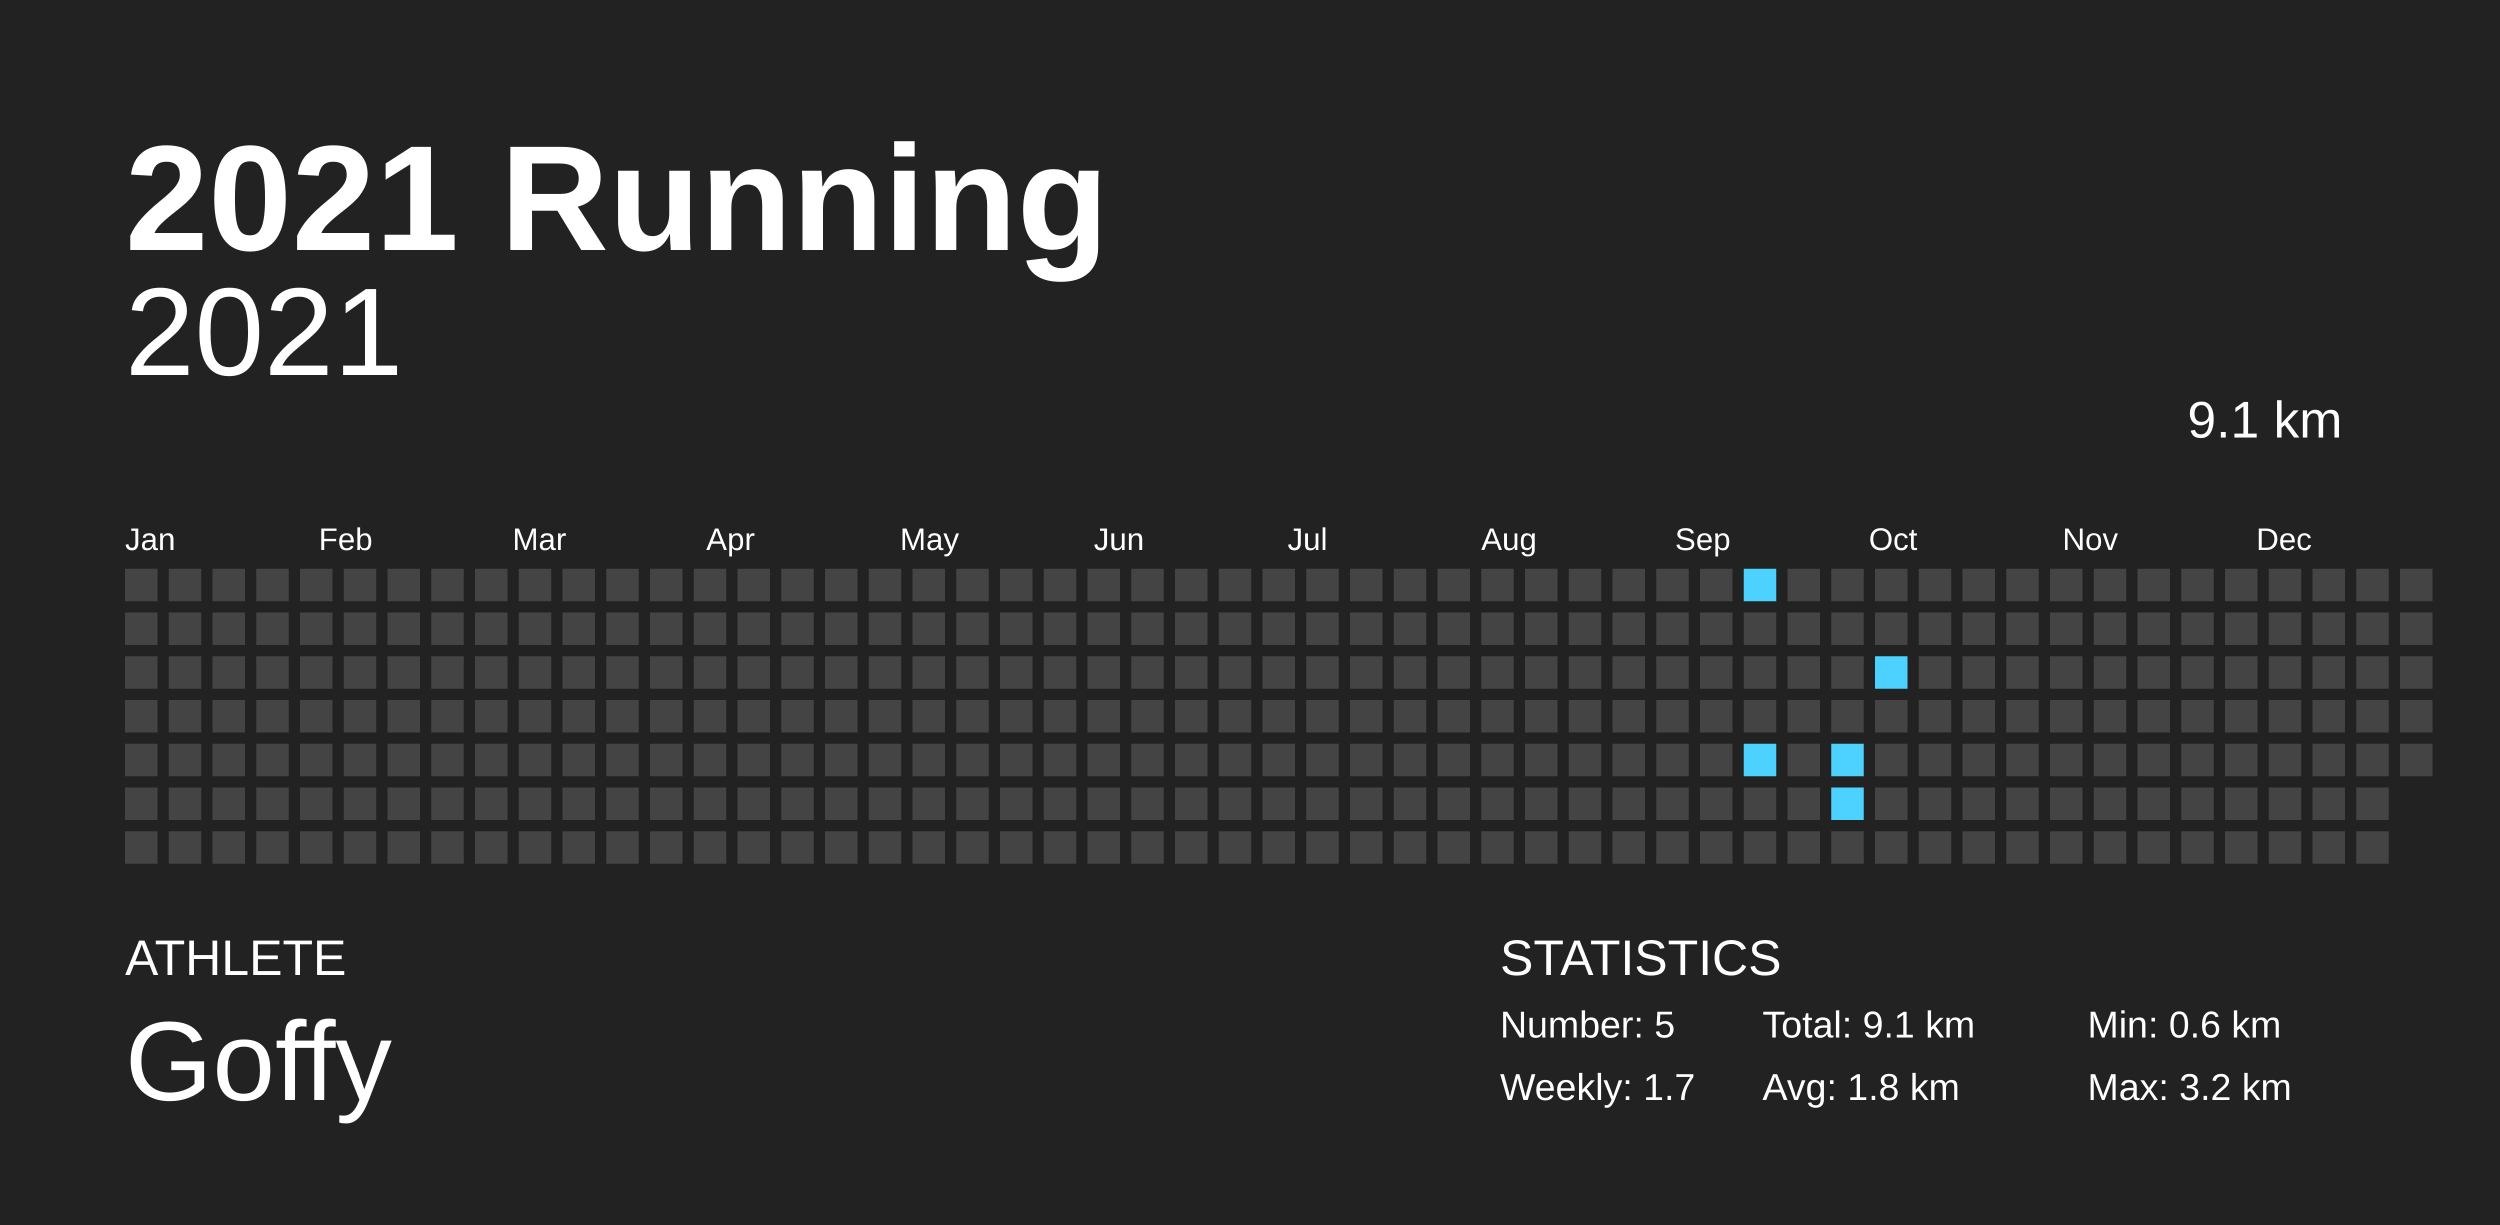
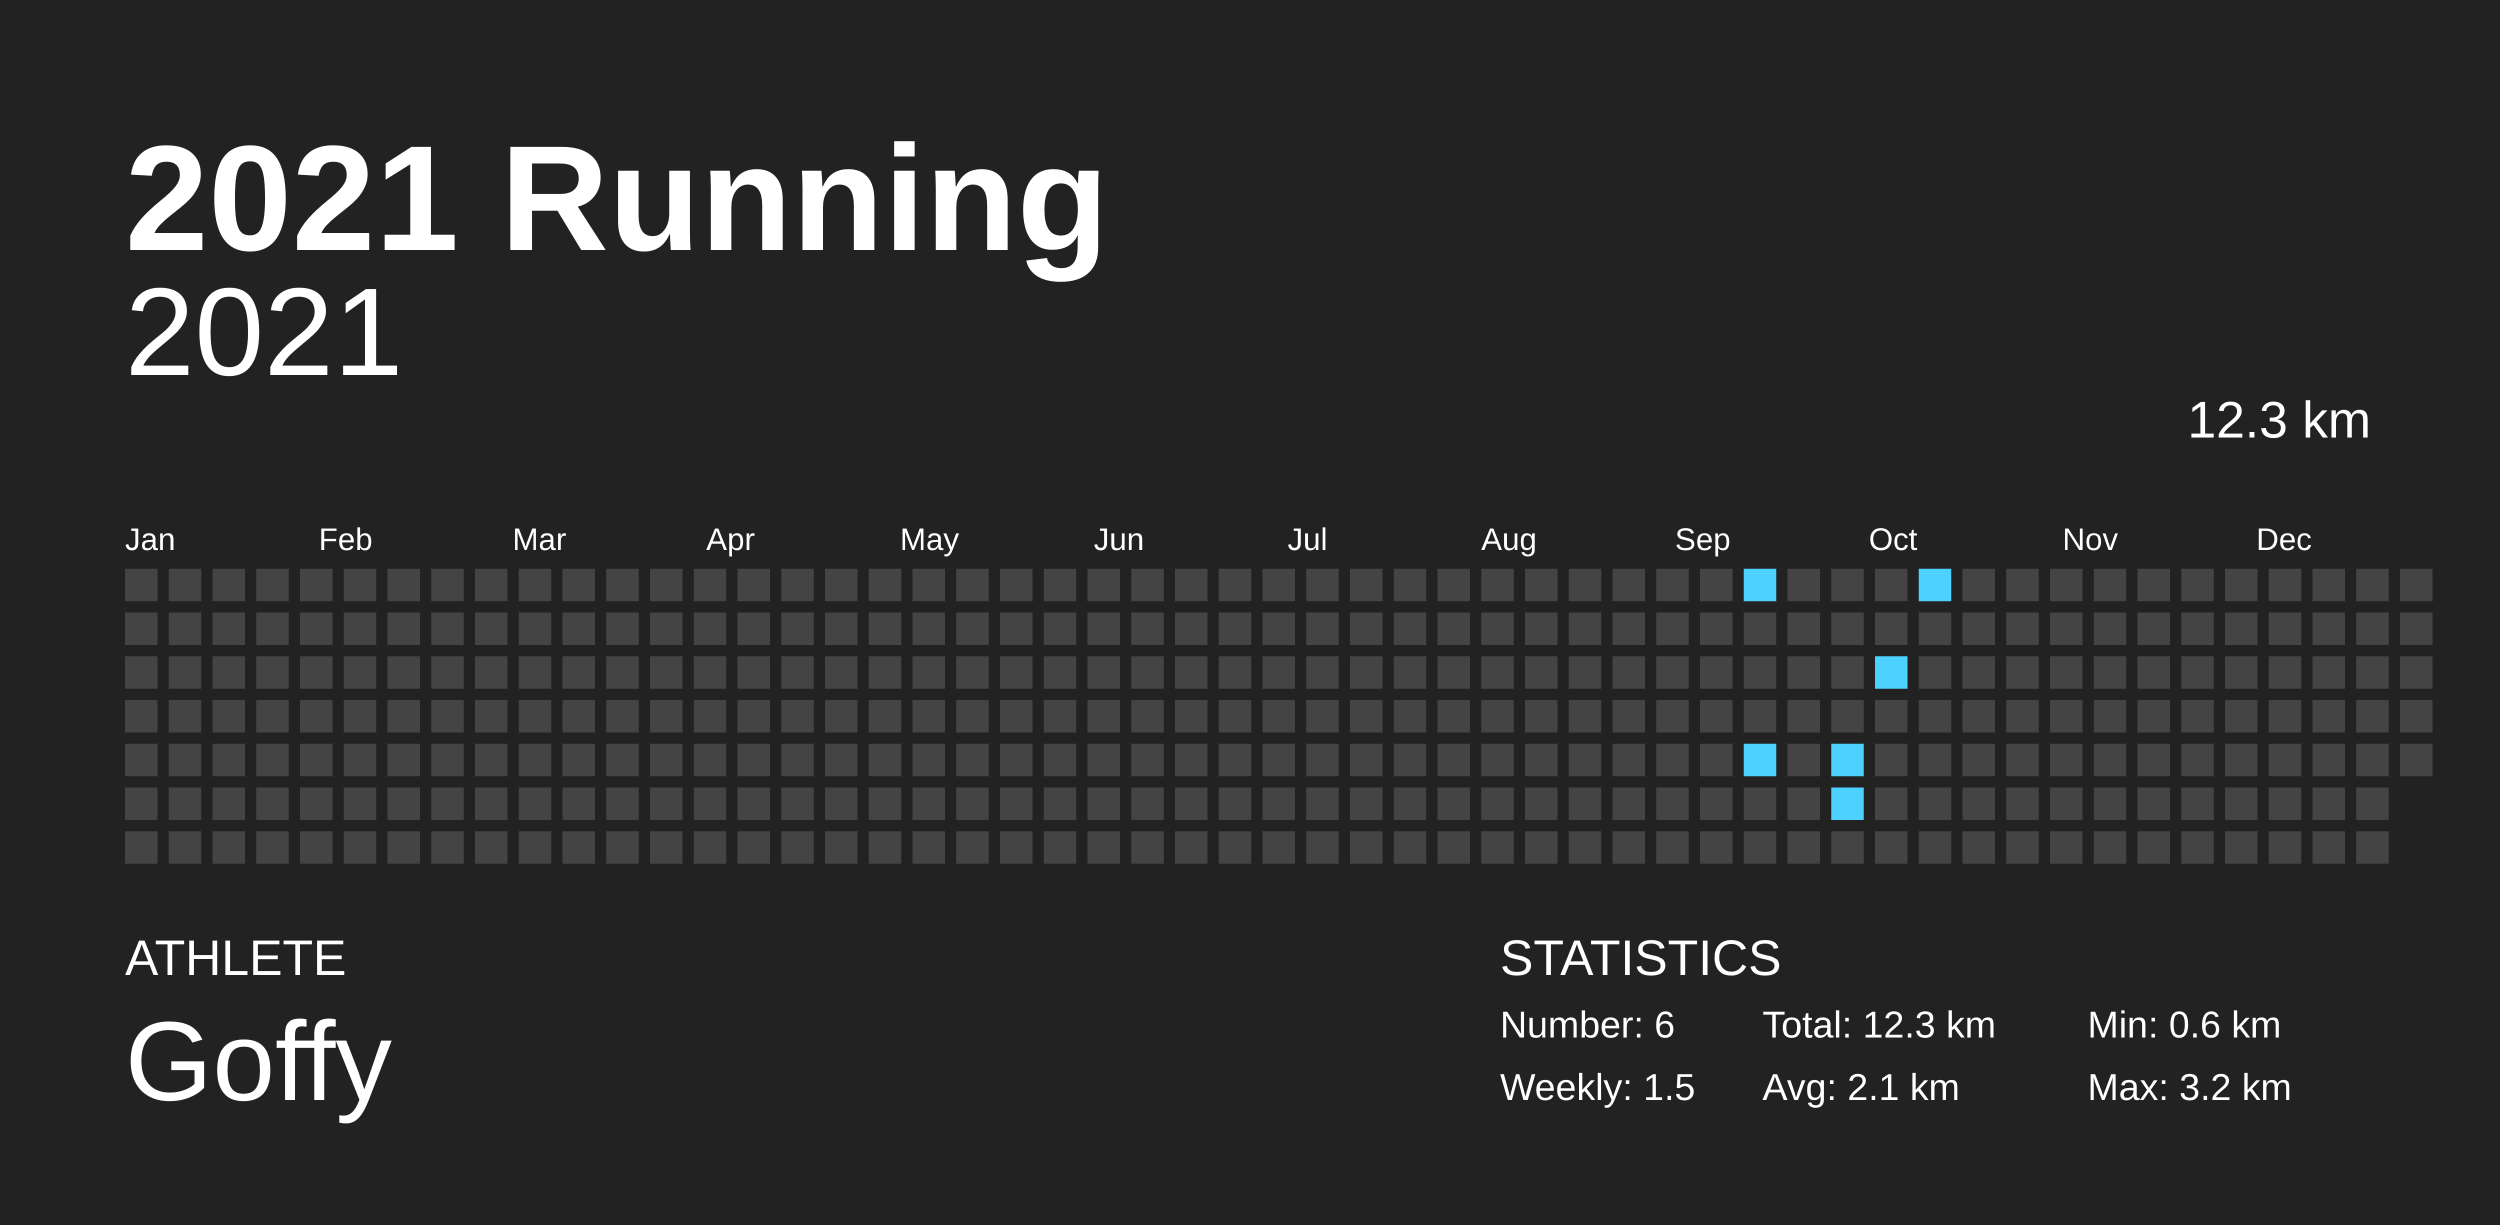
<svg xmlns="http://www.w3.org/2000/svg" baseProfile="full" height="98mm" version="1.1" viewBox="0,0,200,98" width="200mm">
  <defs />
  <rect fill="#222222" height="98" width="200" x="0" y="0" />
  <text fill="#FFFFFF" style="font-size:12px; font-family:Arial; font-weight:bold;" x="10" y="20">2021 Running</text>
  <text fill="#FFFFFF" style="font-size:4px; font-family:Arial" x="10" y="78">ATHLETE</text>
  <text fill="#FFFFFF" style="font-size:9px; font-family:Arial" x="10" y="88">Goffy</text>
  <text fill="#FFFFFF" style="font-size:4px; font-family:Arial" x="120" y="78">STATISTICS</text>
-   <text fill="#FFFFFF" style="font-size:3px; font-family:Arial" x="120" y="83">Number: 5</text>
-   <text fill="#FFFFFF" style="font-size:3px; font-family:Arial" x="120" y="88">Weekly: 1.7</text>
-   <text fill="#FFFFFF" style="font-size:3px; font-family:Arial" x="141" y="83">Total: 9.1 km</text>
-   <text fill="#FFFFFF" style="font-size:3px; font-family:Arial" x="141" y="88">Avg: 1.8 km</text>
+   <text fill="#FFFFFF" style="font-size:3px; font-family:Arial" x="120" y="83">Number: 6</text>
+   <text fill="#FFFFFF" style="font-size:3px; font-family:Arial" x="120" y="88">Weekly: 1.5</text>
+   <text fill="#FFFFFF" style="font-size:3px; font-family:Arial" x="141" y="83">Total: 12.3 km</text>
+   <text fill="#FFFFFF" style="font-size:3px; font-family:Arial" x="141" y="88">Avg: 2.1 km</text>
  <text fill="#FFFFFF" style="font-size:3px; font-family:Arial" x="167" y="83">Min: 0.6 km</text>
  <text fill="#FFFFFF" style="font-size:3px; font-family:Arial" x="167" y="88">Max: 3.2 km</text>
  <text alignment-baseline="hanging" fill="#FFFFFF" style="font-size:10.0px; font-family:Arial;" x="10" y="30">2021</text>
-   <text alignment-baseline="hanging" fill="#FFFFFF" style="font-size:4.125px; font-family:Arial;" x="175" y="35">9.1 km</text>
+   <text alignment-baseline="hanging" fill="#FFFFFF" style="font-size:4.125px; font-family:Arial;" x="175" y="35">12.3 km</text>
  <text fill="#FFFFFF" style="font-size:2.5px; font-family:Arial" x="10.0" y="44">Jan</text>
  <text fill="#FFFFFF" style="font-size:2.5px; font-family:Arial" x="25.5" y="44">Feb</text>
  <text fill="#FFFFFF" style="font-size:2.5px; font-family:Arial" x="41.0" y="44">Mar</text>
  <text fill="#FFFFFF" style="font-size:2.5px; font-family:Arial" x="56.5" y="44">Apr</text>
  <text fill="#FFFFFF" style="font-size:2.5px; font-family:Arial" x="72.0" y="44">May</text>
  <text fill="#FFFFFF" style="font-size:2.5px; font-family:Arial" x="87.5" y="44">Jun</text>
  <text fill="#FFFFFF" style="font-size:2.5px; font-family:Arial" x="103.0" y="44">Jul</text>
  <text fill="#FFFFFF" style="font-size:2.5px; font-family:Arial" x="118.5" y="44">Aug</text>
  <text fill="#FFFFFF" style="font-size:2.5px; font-family:Arial" x="134.0" y="44">Sep</text>
  <text fill="#FFFFFF" style="font-size:2.5px; font-family:Arial" x="149.5" y="44">Oct</text>
  <text fill="#FFFFFF" style="font-size:2.5px; font-family:Arial" x="165.0" y="44">Nov</text>
  <text fill="#FFFFFF" style="font-size:2.5px; font-family:Arial" x="180.5" y="44">Dec</text>
  <rect fill="#444444" height="2.6" width="2.6" x="10.0" y="45.5" />
  <rect fill="#444444" height="2.6" width="2.6" x="10.0" y="49.0" />
  <rect fill="#444444" height="2.6" width="2.6" x="10.0" y="52.5" />
  <rect fill="#444444" height="2.6" width="2.6" x="10.0" y="56.0" />
  <rect fill="#444444" height="2.6" width="2.6" x="10.0" y="59.5" />
  <rect fill="#444444" height="2.6" width="2.6" x="10.0" y="63.0" />
  <rect fill="#444444" height="2.6" width="2.6" x="10.0" y="66.5" />
  <rect fill="#444444" height="2.6" width="2.6" x="13.5" y="45.5" />
  <rect fill="#444444" height="2.6" width="2.6" x="13.5" y="49.0" />
  <rect fill="#444444" height="2.6" width="2.6" x="13.5" y="52.5" />
  <rect fill="#444444" height="2.6" width="2.6" x="13.5" y="56.0" />
  <rect fill="#444444" height="2.6" width="2.6" x="13.5" y="59.5" />
  <rect fill="#444444" height="2.6" width="2.6" x="13.5" y="63.0" />
  <rect fill="#444444" height="2.6" width="2.6" x="13.5" y="66.5" />
  <rect fill="#444444" height="2.6" width="2.6" x="17.0" y="45.5" />
  <rect fill="#444444" height="2.6" width="2.6" x="17.0" y="49.0" />
  <rect fill="#444444" height="2.6" width="2.6" x="17.0" y="52.5" />
  <rect fill="#444444" height="2.6" width="2.6" x="17.0" y="56.0" />
  <rect fill="#444444" height="2.6" width="2.6" x="17.0" y="59.5" />
  <rect fill="#444444" height="2.6" width="2.6" x="17.0" y="63.0" />
  <rect fill="#444444" height="2.6" width="2.6" x="17.0" y="66.5" />
  <rect fill="#444444" height="2.6" width="2.6" x="20.5" y="45.5" />
  <rect fill="#444444" height="2.6" width="2.6" x="20.5" y="49.0" />
  <rect fill="#444444" height="2.6" width="2.6" x="20.5" y="52.5" />
  <rect fill="#444444" height="2.6" width="2.6" x="20.5" y="56.0" />
  <rect fill="#444444" height="2.6" width="2.6" x="20.5" y="59.5" />
  <rect fill="#444444" height="2.6" width="2.6" x="20.5" y="63.0" />
  <rect fill="#444444" height="2.6" width="2.6" x="20.5" y="66.5" />
  <rect fill="#444444" height="2.6" width="2.6" x="24.0" y="45.5" />
  <rect fill="#444444" height="2.6" width="2.6" x="24.0" y="49.0" />
  <rect fill="#444444" height="2.6" width="2.6" x="24.0" y="52.5" />
  <rect fill="#444444" height="2.6" width="2.6" x="24.0" y="56.0" />
  <rect fill="#444444" height="2.6" width="2.6" x="24.0" y="59.5" />
  <rect fill="#444444" height="2.6" width="2.6" x="24.0" y="63.0" />
  <rect fill="#444444" height="2.6" width="2.6" x="24.0" y="66.5" />
  <rect fill="#444444" height="2.6" width="2.6" x="27.5" y="45.5" />
  <rect fill="#444444" height="2.6" width="2.6" x="27.5" y="49.0" />
  <rect fill="#444444" height="2.6" width="2.6" x="27.5" y="52.5" />
  <rect fill="#444444" height="2.6" width="2.6" x="27.5" y="56.0" />
  <rect fill="#444444" height="2.6" width="2.6" x="27.5" y="59.5" />
  <rect fill="#444444" height="2.6" width="2.6" x="27.5" y="63.0" />
  <rect fill="#444444" height="2.6" width="2.6" x="27.5" y="66.5" />
  <rect fill="#444444" height="2.6" width="2.6" x="31.0" y="45.5" />
  <rect fill="#444444" height="2.6" width="2.6" x="31.0" y="49.0" />
  <rect fill="#444444" height="2.6" width="2.6" x="31.0" y="52.5" />
  <rect fill="#444444" height="2.6" width="2.6" x="31.0" y="56.0" />
  <rect fill="#444444" height="2.6" width="2.6" x="31.0" y="59.5" />
  <rect fill="#444444" height="2.6" width="2.6" x="31.0" y="63.0" />
  <rect fill="#444444" height="2.6" width="2.6" x="31.0" y="66.5" />
  <rect fill="#444444" height="2.6" width="2.6" x="34.5" y="45.5" />
  <rect fill="#444444" height="2.6" width="2.6" x="34.5" y="49.0" />
  <rect fill="#444444" height="2.6" width="2.6" x="34.5" y="52.5" />
  <rect fill="#444444" height="2.6" width="2.6" x="34.5" y="56.0" />
  <rect fill="#444444" height="2.6" width="2.6" x="34.5" y="59.5" />
  <rect fill="#444444" height="2.6" width="2.6" x="34.5" y="63.0" />
  <rect fill="#444444" height="2.6" width="2.6" x="34.5" y="66.5" />
  <rect fill="#444444" height="2.6" width="2.6" x="38.0" y="45.5" />
  <rect fill="#444444" height="2.6" width="2.6" x="38.0" y="49.0" />
  <rect fill="#444444" height="2.6" width="2.6" x="38.0" y="52.5" />
  <rect fill="#444444" height="2.6" width="2.6" x="38.0" y="56.0" />
  <rect fill="#444444" height="2.6" width="2.6" x="38.0" y="59.5" />
  <rect fill="#444444" height="2.6" width="2.6" x="38.0" y="63.0" />
  <rect fill="#444444" height="2.6" width="2.6" x="38.0" y="66.5" />
  <rect fill="#444444" height="2.6" width="2.6" x="41.5" y="45.5" />
  <rect fill="#444444" height="2.6" width="2.6" x="41.5" y="49.0" />
  <rect fill="#444444" height="2.6" width="2.6" x="41.5" y="52.5" />
  <rect fill="#444444" height="2.6" width="2.6" x="41.5" y="56.0" />
  <rect fill="#444444" height="2.6" width="2.6" x="41.5" y="59.5" />
  <rect fill="#444444" height="2.6" width="2.6" x="41.5" y="63.0" />
  <rect fill="#444444" height="2.6" width="2.6" x="41.5" y="66.5" />
  <rect fill="#444444" height="2.6" width="2.6" x="45.0" y="45.5" />
  <rect fill="#444444" height="2.6" width="2.6" x="45.0" y="49.0" />
  <rect fill="#444444" height="2.6" width="2.6" x="45.0" y="52.5" />
  <rect fill="#444444" height="2.6" width="2.6" x="45.0" y="56.0" />
  <rect fill="#444444" height="2.6" width="2.6" x="45.0" y="59.5" />
  <rect fill="#444444" height="2.6" width="2.6" x="45.0" y="63.0" />
  <rect fill="#444444" height="2.6" width="2.6" x="45.0" y="66.5" />
  <rect fill="#444444" height="2.6" width="2.6" x="48.5" y="45.5" />
  <rect fill="#444444" height="2.6" width="2.6" x="48.5" y="49.0" />
  <rect fill="#444444" height="2.6" width="2.6" x="48.5" y="52.5" />
  <rect fill="#444444" height="2.6" width="2.6" x="48.5" y="56.0" />
  <rect fill="#444444" height="2.6" width="2.6" x="48.5" y="59.5" />
  <rect fill="#444444" height="2.6" width="2.6" x="48.5" y="63.0" />
  <rect fill="#444444" height="2.6" width="2.6" x="48.5" y="66.5" />
  <rect fill="#444444" height="2.6" width="2.6" x="52.0" y="45.5" />
  <rect fill="#444444" height="2.6" width="2.6" x="52.0" y="49.0" />
  <rect fill="#444444" height="2.6" width="2.6" x="52.0" y="52.5" />
  <rect fill="#444444" height="2.6" width="2.6" x="52.0" y="56.0" />
  <rect fill="#444444" height="2.6" width="2.6" x="52.0" y="59.5" />
  <rect fill="#444444" height="2.6" width="2.6" x="52.0" y="63.0" />
  <rect fill="#444444" height="2.6" width="2.6" x="52.0" y="66.5" />
  <rect fill="#444444" height="2.6" width="2.6" x="55.5" y="45.5" />
  <rect fill="#444444" height="2.6" width="2.6" x="55.5" y="49.0" />
  <rect fill="#444444" height="2.6" width="2.6" x="55.5" y="52.5" />
  <rect fill="#444444" height="2.6" width="2.6" x="55.5" y="56.0" />
  <rect fill="#444444" height="2.6" width="2.6" x="55.5" y="59.5" />
  <rect fill="#444444" height="2.6" width="2.6" x="55.5" y="63.0" />
  <rect fill="#444444" height="2.6" width="2.6" x="55.5" y="66.5" />
  <rect fill="#444444" height="2.6" width="2.6" x="59.0" y="45.5" />
  <rect fill="#444444" height="2.6" width="2.6" x="59.0" y="49.0" />
  <rect fill="#444444" height="2.6" width="2.6" x="59.0" y="52.5" />
  <rect fill="#444444" height="2.6" width="2.6" x="59.0" y="56.0" />
  <rect fill="#444444" height="2.6" width="2.6" x="59.0" y="59.5" />
  <rect fill="#444444" height="2.6" width="2.6" x="59.0" y="63.0" />
  <rect fill="#444444" height="2.6" width="2.6" x="59.0" y="66.5" />
  <rect fill="#444444" height="2.6" width="2.6" x="62.5" y="45.5" />
  <rect fill="#444444" height="2.6" width="2.6" x="62.5" y="49.0" />
  <rect fill="#444444" height="2.6" width="2.6" x="62.5" y="52.5" />
  <rect fill="#444444" height="2.6" width="2.6" x="62.5" y="56.0" />
  <rect fill="#444444" height="2.6" width="2.6" x="62.5" y="59.5" />
  <rect fill="#444444" height="2.6" width="2.6" x="62.5" y="63.0" />
  <rect fill="#444444" height="2.6" width="2.6" x="62.5" y="66.5" />
  <rect fill="#444444" height="2.6" width="2.6" x="66.0" y="45.5" />
  <rect fill="#444444" height="2.6" width="2.6" x="66.0" y="49.0" />
  <rect fill="#444444" height="2.6" width="2.6" x="66.0" y="52.5" />
  <rect fill="#444444" height="2.6" width="2.6" x="66.0" y="56.0" />
  <rect fill="#444444" height="2.6" width="2.6" x="66.0" y="59.5" />
  <rect fill="#444444" height="2.6" width="2.6" x="66.0" y="63.0" />
  <rect fill="#444444" height="2.6" width="2.6" x="66.0" y="66.5" />
  <rect fill="#444444" height="2.6" width="2.6" x="69.5" y="45.5" />
  <rect fill="#444444" height="2.6" width="2.6" x="69.5" y="49.0" />
  <rect fill="#444444" height="2.6" width="2.6" x="69.5" y="52.5" />
  <rect fill="#444444" height="2.6" width="2.6" x="69.5" y="56.0" />
  <rect fill="#444444" height="2.6" width="2.6" x="69.5" y="59.5" />
  <rect fill="#444444" height="2.6" width="2.6" x="69.5" y="63.0" />
  <rect fill="#444444" height="2.6" width="2.6" x="69.5" y="66.5" />
  <rect fill="#444444" height="2.6" width="2.6" x="73.0" y="45.5" />
  <rect fill="#444444" height="2.6" width="2.6" x="73.0" y="49.0" />
  <rect fill="#444444" height="2.6" width="2.6" x="73.0" y="52.5" />
  <rect fill="#444444" height="2.6" width="2.6" x="73.0" y="56.0" />
  <rect fill="#444444" height="2.6" width="2.6" x="73.0" y="59.5" />
  <rect fill="#444444" height="2.6" width="2.6" x="73.0" y="63.0" />
  <rect fill="#444444" height="2.6" width="2.6" x="73.0" y="66.5" />
  <rect fill="#444444" height="2.6" width="2.6" x="76.5" y="45.5" />
  <rect fill="#444444" height="2.6" width="2.6" x="76.5" y="49.0" />
  <rect fill="#444444" height="2.6" width="2.6" x="76.5" y="52.5" />
  <rect fill="#444444" height="2.6" width="2.6" x="76.5" y="56.0" />
  <rect fill="#444444" height="2.6" width="2.6" x="76.5" y="59.5" />
  <rect fill="#444444" height="2.6" width="2.6" x="76.5" y="63.0" />
  <rect fill="#444444" height="2.6" width="2.6" x="76.5" y="66.5" />
  <rect fill="#444444" height="2.6" width="2.6" x="80.0" y="45.5" />
  <rect fill="#444444" height="2.6" width="2.6" x="80.0" y="49.0" />
  <rect fill="#444444" height="2.6" width="2.6" x="80.0" y="52.5" />
  <rect fill="#444444" height="2.6" width="2.6" x="80.0" y="56.0" />
  <rect fill="#444444" height="2.6" width="2.6" x="80.0" y="59.5" />
  <rect fill="#444444" height="2.6" width="2.6" x="80.0" y="63.0" />
  <rect fill="#444444" height="2.6" width="2.6" x="80.0" y="66.5" />
  <rect fill="#444444" height="2.6" width="2.6" x="83.5" y="45.5" />
  <rect fill="#444444" height="2.6" width="2.6" x="83.5" y="49.0" />
  <rect fill="#444444" height="2.6" width="2.6" x="83.5" y="52.5" />
  <rect fill="#444444" height="2.6" width="2.6" x="83.5" y="56.0" />
  <rect fill="#444444" height="2.6" width="2.6" x="83.5" y="59.5" />
  <rect fill="#444444" height="2.6" width="2.6" x="83.5" y="63.0" />
  <rect fill="#444444" height="2.6" width="2.6" x="83.5" y="66.5" />
  <rect fill="#444444" height="2.6" width="2.6" x="87.0" y="45.5" />
  <rect fill="#444444" height="2.6" width="2.6" x="87.0" y="49.0" />
  <rect fill="#444444" height="2.6" width="2.6" x="87.0" y="52.5" />
  <rect fill="#444444" height="2.6" width="2.6" x="87.0" y="56.0" />
  <rect fill="#444444" height="2.6" width="2.6" x="87.0" y="59.5" />
  <rect fill="#444444" height="2.6" width="2.6" x="87.0" y="63.0" />
  <rect fill="#444444" height="2.6" width="2.6" x="87.0" y="66.5" />
  <rect fill="#444444" height="2.6" width="2.6" x="90.5" y="45.5" />
  <rect fill="#444444" height="2.6" width="2.6" x="90.5" y="49.0" />
  <rect fill="#444444" height="2.6" width="2.6" x="90.5" y="52.5" />
  <rect fill="#444444" height="2.6" width="2.6" x="90.5" y="56.0" />
  <rect fill="#444444" height="2.6" width="2.6" x="90.5" y="59.5" />
  <rect fill="#444444" height="2.6" width="2.6" x="90.5" y="63.0" />
  <rect fill="#444444" height="2.6" width="2.6" x="90.5" y="66.5" />
  <rect fill="#444444" height="2.6" width="2.6" x="94.0" y="45.5" />
  <rect fill="#444444" height="2.6" width="2.6" x="94.0" y="49.0" />
  <rect fill="#444444" height="2.6" width="2.6" x="94.0" y="52.5" />
  <rect fill="#444444" height="2.6" width="2.6" x="94.0" y="56.0" />
  <rect fill="#444444" height="2.6" width="2.6" x="94.0" y="59.5" />
  <rect fill="#444444" height="2.6" width="2.6" x="94.0" y="63.0" />
  <rect fill="#444444" height="2.6" width="2.6" x="94.0" y="66.5" />
  <rect fill="#444444" height="2.6" width="2.6" x="97.5" y="45.5" />
  <rect fill="#444444" height="2.6" width="2.6" x="97.5" y="49.0" />
  <rect fill="#444444" height="2.6" width="2.6" x="97.5" y="52.5" />
  <rect fill="#444444" height="2.6" width="2.6" x="97.5" y="56.0" />
  <rect fill="#444444" height="2.6" width="2.6" x="97.5" y="59.5" />
  <rect fill="#444444" height="2.6" width="2.6" x="97.5" y="63.0" />
  <rect fill="#444444" height="2.6" width="2.6" x="97.5" y="66.5" />
  <rect fill="#444444" height="2.6" width="2.6" x="101.0" y="45.5" />
  <rect fill="#444444" height="2.6" width="2.6" x="101.0" y="49.0" />
  <rect fill="#444444" height="2.6" width="2.6" x="101.0" y="52.5" />
  <rect fill="#444444" height="2.6" width="2.6" x="101.0" y="56.0" />
  <rect fill="#444444" height="2.6" width="2.6" x="101.0" y="59.5" />
  <rect fill="#444444" height="2.6" width="2.6" x="101.0" y="63.0" />
  <rect fill="#444444" height="2.6" width="2.6" x="101.0" y="66.5" />
  <rect fill="#444444" height="2.6" width="2.6" x="104.5" y="45.5" />
  <rect fill="#444444" height="2.6" width="2.6" x="104.5" y="49.0" />
  <rect fill="#444444" height="2.6" width="2.6" x="104.5" y="52.5" />
  <rect fill="#444444" height="2.6" width="2.6" x="104.5" y="56.0" />
  <rect fill="#444444" height="2.6" width="2.6" x="104.5" y="59.5" />
  <rect fill="#444444" height="2.6" width="2.6" x="104.5" y="63.0" />
  <rect fill="#444444" height="2.6" width="2.6" x="104.5" y="66.5" />
  <rect fill="#444444" height="2.6" width="2.6" x="108.0" y="45.5" />
  <rect fill="#444444" height="2.6" width="2.6" x="108.0" y="49.0" />
  <rect fill="#444444" height="2.6" width="2.6" x="108.0" y="52.5" />
  <rect fill="#444444" height="2.6" width="2.6" x="108.0" y="56.0" />
  <rect fill="#444444" height="2.6" width="2.6" x="108.0" y="59.5" />
  <rect fill="#444444" height="2.6" width="2.6" x="108.0" y="63.0" />
  <rect fill="#444444" height="2.6" width="2.6" x="108.0" y="66.5" />
  <rect fill="#444444" height="2.6" width="2.6" x="111.5" y="45.5" />
  <rect fill="#444444" height="2.6" width="2.6" x="111.5" y="49.0" />
  <rect fill="#444444" height="2.6" width="2.6" x="111.5" y="52.5" />
  <rect fill="#444444" height="2.6" width="2.6" x="111.5" y="56.0" />
  <rect fill="#444444" height="2.6" width="2.6" x="111.5" y="59.5" />
  <rect fill="#444444" height="2.6" width="2.6" x="111.5" y="63.0" />
  <rect fill="#444444" height="2.6" width="2.6" x="111.5" y="66.5" />
  <rect fill="#444444" height="2.6" width="2.6" x="115.0" y="45.5" />
  <rect fill="#444444" height="2.6" width="2.6" x="115.0" y="49.0" />
  <rect fill="#444444" height="2.6" width="2.6" x="115.0" y="52.5" />
  <rect fill="#444444" height="2.6" width="2.6" x="115.0" y="56.0" />
  <rect fill="#444444" height="2.6" width="2.6" x="115.0" y="59.5" />
  <rect fill="#444444" height="2.6" width="2.6" x="115.0" y="63.0" />
  <rect fill="#444444" height="2.6" width="2.6" x="115.0" y="66.5" />
  <rect fill="#444444" height="2.6" width="2.6" x="118.5" y="45.5" />
  <rect fill="#444444" height="2.6" width="2.6" x="118.5" y="49.0" />
  <rect fill="#444444" height="2.6" width="2.6" x="118.5" y="52.5" />
  <rect fill="#444444" height="2.6" width="2.6" x="118.5" y="56.0" />
  <rect fill="#444444" height="2.6" width="2.6" x="118.5" y="59.5" />
  <rect fill="#444444" height="2.6" width="2.6" x="118.5" y="63.0" />
  <rect fill="#444444" height="2.6" width="2.6" x="118.5" y="66.5" />
  <rect fill="#444444" height="2.6" width="2.6" x="122.0" y="45.5" />
  <rect fill="#444444" height="2.6" width="2.6" x="122.0" y="49.0" />
  <rect fill="#444444" height="2.6" width="2.6" x="122.0" y="52.5" />
  <rect fill="#444444" height="2.6" width="2.6" x="122.0" y="56.0" />
  <rect fill="#444444" height="2.6" width="2.6" x="122.0" y="59.5" />
  <rect fill="#444444" height="2.6" width="2.6" x="122.0" y="63.0" />
  <rect fill="#444444" height="2.6" width="2.6" x="122.0" y="66.5" />
  <rect fill="#444444" height="2.6" width="2.6" x="125.5" y="45.5" />
  <rect fill="#444444" height="2.6" width="2.6" x="125.5" y="49.0" />
  <rect fill="#444444" height="2.6" width="2.6" x="125.5" y="52.5" />
  <rect fill="#444444" height="2.6" width="2.6" x="125.5" y="56.0" />
  <rect fill="#444444" height="2.6" width="2.6" x="125.5" y="59.5" />
  <rect fill="#444444" height="2.6" width="2.6" x="125.5" y="63.0" />
  <rect fill="#444444" height="2.6" width="2.6" x="125.5" y="66.5" />
  <rect fill="#444444" height="2.6" width="2.6" x="129.0" y="45.5" />
  <rect fill="#444444" height="2.6" width="2.6" x="129.0" y="49.0" />
  <rect fill="#444444" height="2.6" width="2.6" x="129.0" y="52.5" />
  <rect fill="#444444" height="2.6" width="2.6" x="129.0" y="56.0" />
  <rect fill="#444444" height="2.6" width="2.6" x="129.0" y="59.5" />
  <rect fill="#444444" height="2.6" width="2.6" x="129.0" y="63.0" />
  <rect fill="#444444" height="2.6" width="2.6" x="129.0" y="66.5" />
  <rect fill="#444444" height="2.6" width="2.6" x="132.5" y="45.5" />
  <rect fill="#444444" height="2.6" width="2.6" x="132.5" y="49.0" />
  <rect fill="#444444" height="2.6" width="2.6" x="132.5" y="52.5" />
  <rect fill="#444444" height="2.6" width="2.6" x="132.5" y="56.0" />
  <rect fill="#444444" height="2.6" width="2.6" x="132.5" y="59.5" />
  <rect fill="#444444" height="2.6" width="2.6" x="132.5" y="63.0" />
  <rect fill="#444444" height="2.6" width="2.6" x="132.5" y="66.5" />
  <rect fill="#444444" height="2.6" width="2.6" x="136.0" y="45.5" />
  <rect fill="#444444" height="2.6" width="2.6" x="136.0" y="49.0" />
  <rect fill="#444444" height="2.6" width="2.6" x="136.0" y="52.5" />
  <rect fill="#444444" height="2.6" width="2.6" x="136.0" y="56.0" />
  <rect fill="#444444" height="2.6" width="2.6" x="136.0" y="59.5" />
  <rect fill="#444444" height="2.6" width="2.6" x="136.0" y="63.0" />
  <rect fill="#444444" height="2.6" width="2.6" x="136.0" y="66.5" />
  <rect fill="#4dd2ff" height="2.6" width="2.6" x="139.5" y="45.5" />
  <rect fill="#444444" height="2.6" width="2.6" x="139.5" y="49.0" />
  <rect fill="#444444" height="2.6" width="2.6" x="139.5" y="52.5" />
  <rect fill="#444444" height="2.6" width="2.6" x="139.5" y="56.0" />
  <rect fill="#4dd2ff" height="2.6" width="2.6" x="139.5" y="59.5" />
  <rect fill="#444444" height="2.6" width="2.6" x="139.5" y="63.0" />
  <rect fill="#444444" height="2.6" width="2.6" x="139.5" y="66.5" />
  <rect fill="#444444" height="2.6" width="2.6" x="143.0" y="45.5" />
  <rect fill="#444444" height="2.6" width="2.6" x="143.0" y="49.0" />
  <rect fill="#444444" height="2.6" width="2.6" x="143.0" y="52.5" />
  <rect fill="#444444" height="2.6" width="2.6" x="143.0" y="56.0" />
  <rect fill="#444444" height="2.6" width="2.6" x="143.0" y="59.5" />
  <rect fill="#444444" height="2.6" width="2.6" x="143.0" y="63.0" />
  <rect fill="#444444" height="2.6" width="2.6" x="143.0" y="66.5" />
  <rect fill="#444444" height="2.6" width="2.6" x="146.5" y="45.5" />
  <rect fill="#444444" height="2.6" width="2.6" x="146.5" y="49.0" />
  <rect fill="#444444" height="2.6" width="2.6" x="146.5" y="52.5" />
  <rect fill="#444444" height="2.6" width="2.6" x="146.5" y="56.0" />
  <rect fill="#4dd2ff" height="2.6" width="2.6" x="146.5" y="59.5" />
  <rect fill="#4dd2ff" height="2.6" width="2.6" x="146.5" y="63.0" />
  <rect fill="#444444" height="2.6" width="2.6" x="146.5" y="66.5" />
  <rect fill="#444444" height="2.6" width="2.6" x="150.0" y="45.5" />
  <rect fill="#444444" height="2.6" width="2.6" x="150.0" y="49.0" />
  <rect fill="#4dd2ff" height="2.6" width="2.6" x="150.0" y="52.5" />
  <rect fill="#444444" height="2.6" width="2.6" x="150.0" y="56.0" />
  <rect fill="#444444" height="2.6" width="2.6" x="150.0" y="59.5" />
  <rect fill="#444444" height="2.6" width="2.6" x="150.0" y="63.0" />
  <rect fill="#444444" height="2.6" width="2.6" x="150.0" y="66.5" />
-   <rect fill="#444444" height="2.6" width="2.6" x="153.5" y="45.5" />
+   <rect fill="#4dd2ff" height="2.6" width="2.6" x="153.5" y="45.5" />
  <rect fill="#444444" height="2.6" width="2.6" x="153.5" y="49.0" />
  <rect fill="#444444" height="2.6" width="2.6" x="153.5" y="52.5" />
  <rect fill="#444444" height="2.6" width="2.6" x="153.5" y="56.0" />
  <rect fill="#444444" height="2.6" width="2.6" x="153.5" y="59.5" />
  <rect fill="#444444" height="2.6" width="2.6" x="153.5" y="63.0" />
  <rect fill="#444444" height="2.6" width="2.6" x="153.5" y="66.5" />
  <rect fill="#444444" height="2.6" width="2.6" x="157.0" y="45.5" />
  <rect fill="#444444" height="2.6" width="2.6" x="157.0" y="49.0" />
  <rect fill="#444444" height="2.6" width="2.6" x="157.0" y="52.5" />
  <rect fill="#444444" height="2.6" width="2.6" x="157.0" y="56.0" />
  <rect fill="#444444" height="2.6" width="2.6" x="157.0" y="59.5" />
  <rect fill="#444444" height="2.6" width="2.6" x="157.0" y="63.0" />
  <rect fill="#444444" height="2.6" width="2.6" x="157.0" y="66.5" />
  <rect fill="#444444" height="2.6" width="2.6" x="160.5" y="45.5" />
  <rect fill="#444444" height="2.6" width="2.6" x="160.5" y="49.0" />
  <rect fill="#444444" height="2.6" width="2.6" x="160.5" y="52.5" />
  <rect fill="#444444" height="2.6" width="2.6" x="160.5" y="56.0" />
  <rect fill="#444444" height="2.6" width="2.6" x="160.5" y="59.5" />
  <rect fill="#444444" height="2.6" width="2.6" x="160.5" y="63.0" />
  <rect fill="#444444" height="2.6" width="2.6" x="160.5" y="66.5" />
  <rect fill="#444444" height="2.6" width="2.6" x="164.0" y="45.5" />
  <rect fill="#444444" height="2.6" width="2.6" x="164.0" y="49.0" />
  <rect fill="#444444" height="2.6" width="2.6" x="164.0" y="52.5" />
  <rect fill="#444444" height="2.6" width="2.6" x="164.0" y="56.0" />
  <rect fill="#444444" height="2.6" width="2.6" x="164.0" y="59.5" />
  <rect fill="#444444" height="2.6" width="2.6" x="164.0" y="63.0" />
  <rect fill="#444444" height="2.6" width="2.6" x="164.0" y="66.5" />
  <rect fill="#444444" height="2.6" width="2.6" x="167.5" y="45.5" />
  <rect fill="#444444" height="2.6" width="2.6" x="167.5" y="49.0" />
  <rect fill="#444444" height="2.6" width="2.6" x="167.5" y="52.5" />
  <rect fill="#444444" height="2.6" width="2.6" x="167.5" y="56.0" />
  <rect fill="#444444" height="2.6" width="2.6" x="167.5" y="59.5" />
  <rect fill="#444444" height="2.6" width="2.6" x="167.5" y="63.0" />
  <rect fill="#444444" height="2.6" width="2.6" x="167.5" y="66.5" />
  <rect fill="#444444" height="2.6" width="2.6" x="171.0" y="45.5" />
  <rect fill="#444444" height="2.6" width="2.6" x="171.0" y="49.0" />
  <rect fill="#444444" height="2.6" width="2.6" x="171.0" y="52.5" />
  <rect fill="#444444" height="2.6" width="2.6" x="171.0" y="56.0" />
  <rect fill="#444444" height="2.6" width="2.6" x="171.0" y="59.5" />
  <rect fill="#444444" height="2.6" width="2.6" x="171.0" y="63.0" />
  <rect fill="#444444" height="2.6" width="2.6" x="171.0" y="66.5" />
  <rect fill="#444444" height="2.6" width="2.6" x="174.5" y="45.5" />
  <rect fill="#444444" height="2.6" width="2.6" x="174.5" y="49.0" />
  <rect fill="#444444" height="2.6" width="2.6" x="174.5" y="52.5" />
  <rect fill="#444444" height="2.6" width="2.6" x="174.5" y="56.0" />
  <rect fill="#444444" height="2.6" width="2.6" x="174.5" y="59.5" />
  <rect fill="#444444" height="2.6" width="2.6" x="174.5" y="63.0" />
  <rect fill="#444444" height="2.6" width="2.6" x="174.5" y="66.5" />
  <rect fill="#444444" height="2.6" width="2.6" x="178.0" y="45.5" />
  <rect fill="#444444" height="2.6" width="2.6" x="178.0" y="49.0" />
  <rect fill="#444444" height="2.6" width="2.6" x="178.0" y="52.5" />
  <rect fill="#444444" height="2.6" width="2.6" x="178.0" y="56.0" />
  <rect fill="#444444" height="2.6" width="2.6" x="178.0" y="59.5" />
  <rect fill="#444444" height="2.6" width="2.6" x="178.0" y="63.0" />
  <rect fill="#444444" height="2.6" width="2.6" x="178.0" y="66.5" />
  <rect fill="#444444" height="2.6" width="2.6" x="181.5" y="45.5" />
  <rect fill="#444444" height="2.6" width="2.6" x="181.5" y="49.0" />
  <rect fill="#444444" height="2.6" width="2.6" x="181.5" y="52.5" />
  <rect fill="#444444" height="2.6" width="2.6" x="181.5" y="56.0" />
  <rect fill="#444444" height="2.6" width="2.6" x="181.5" y="59.5" />
  <rect fill="#444444" height="2.6" width="2.6" x="181.5" y="63.0" />
  <rect fill="#444444" height="2.6" width="2.6" x="181.5" y="66.5" />
  <rect fill="#444444" height="2.6" width="2.6" x="185.0" y="45.5" />
  <rect fill="#444444" height="2.6" width="2.6" x="185.0" y="49.0" />
  <rect fill="#444444" height="2.6" width="2.6" x="185.0" y="52.5" />
  <rect fill="#444444" height="2.6" width="2.6" x="185.0" y="56.0" />
  <rect fill="#444444" height="2.6" width="2.6" x="185.0" y="59.5" />
  <rect fill="#444444" height="2.6" width="2.6" x="185.0" y="63.0" />
  <rect fill="#444444" height="2.6" width="2.6" x="185.0" y="66.5" />
  <rect fill="#444444" height="2.6" width="2.6" x="188.5" y="45.5" />
  <rect fill="#444444" height="2.6" width="2.6" x="188.5" y="49.0" />
  <rect fill="#444444" height="2.6" width="2.6" x="188.5" y="52.5" />
  <rect fill="#444444" height="2.6" width="2.6" x="188.5" y="56.0" />
  <rect fill="#444444" height="2.6" width="2.6" x="188.5" y="59.5" />
  <rect fill="#444444" height="2.6" width="2.6" x="188.5" y="63.0" />
  <rect fill="#444444" height="2.6" width="2.6" x="188.5" y="66.5" />
  <rect fill="#444444" height="2.6" width="2.6" x="192.0" y="45.5" />
  <rect fill="#444444" height="2.6" width="2.6" x="192.0" y="49.0" />
  <rect fill="#444444" height="2.6" width="2.6" x="192.0" y="52.5" />
  <rect fill="#444444" height="2.6" width="2.6" x="192.0" y="56.0" />
  <rect fill="#444444" height="2.6" width="2.6" x="192.0" y="59.5" />
</svg>
